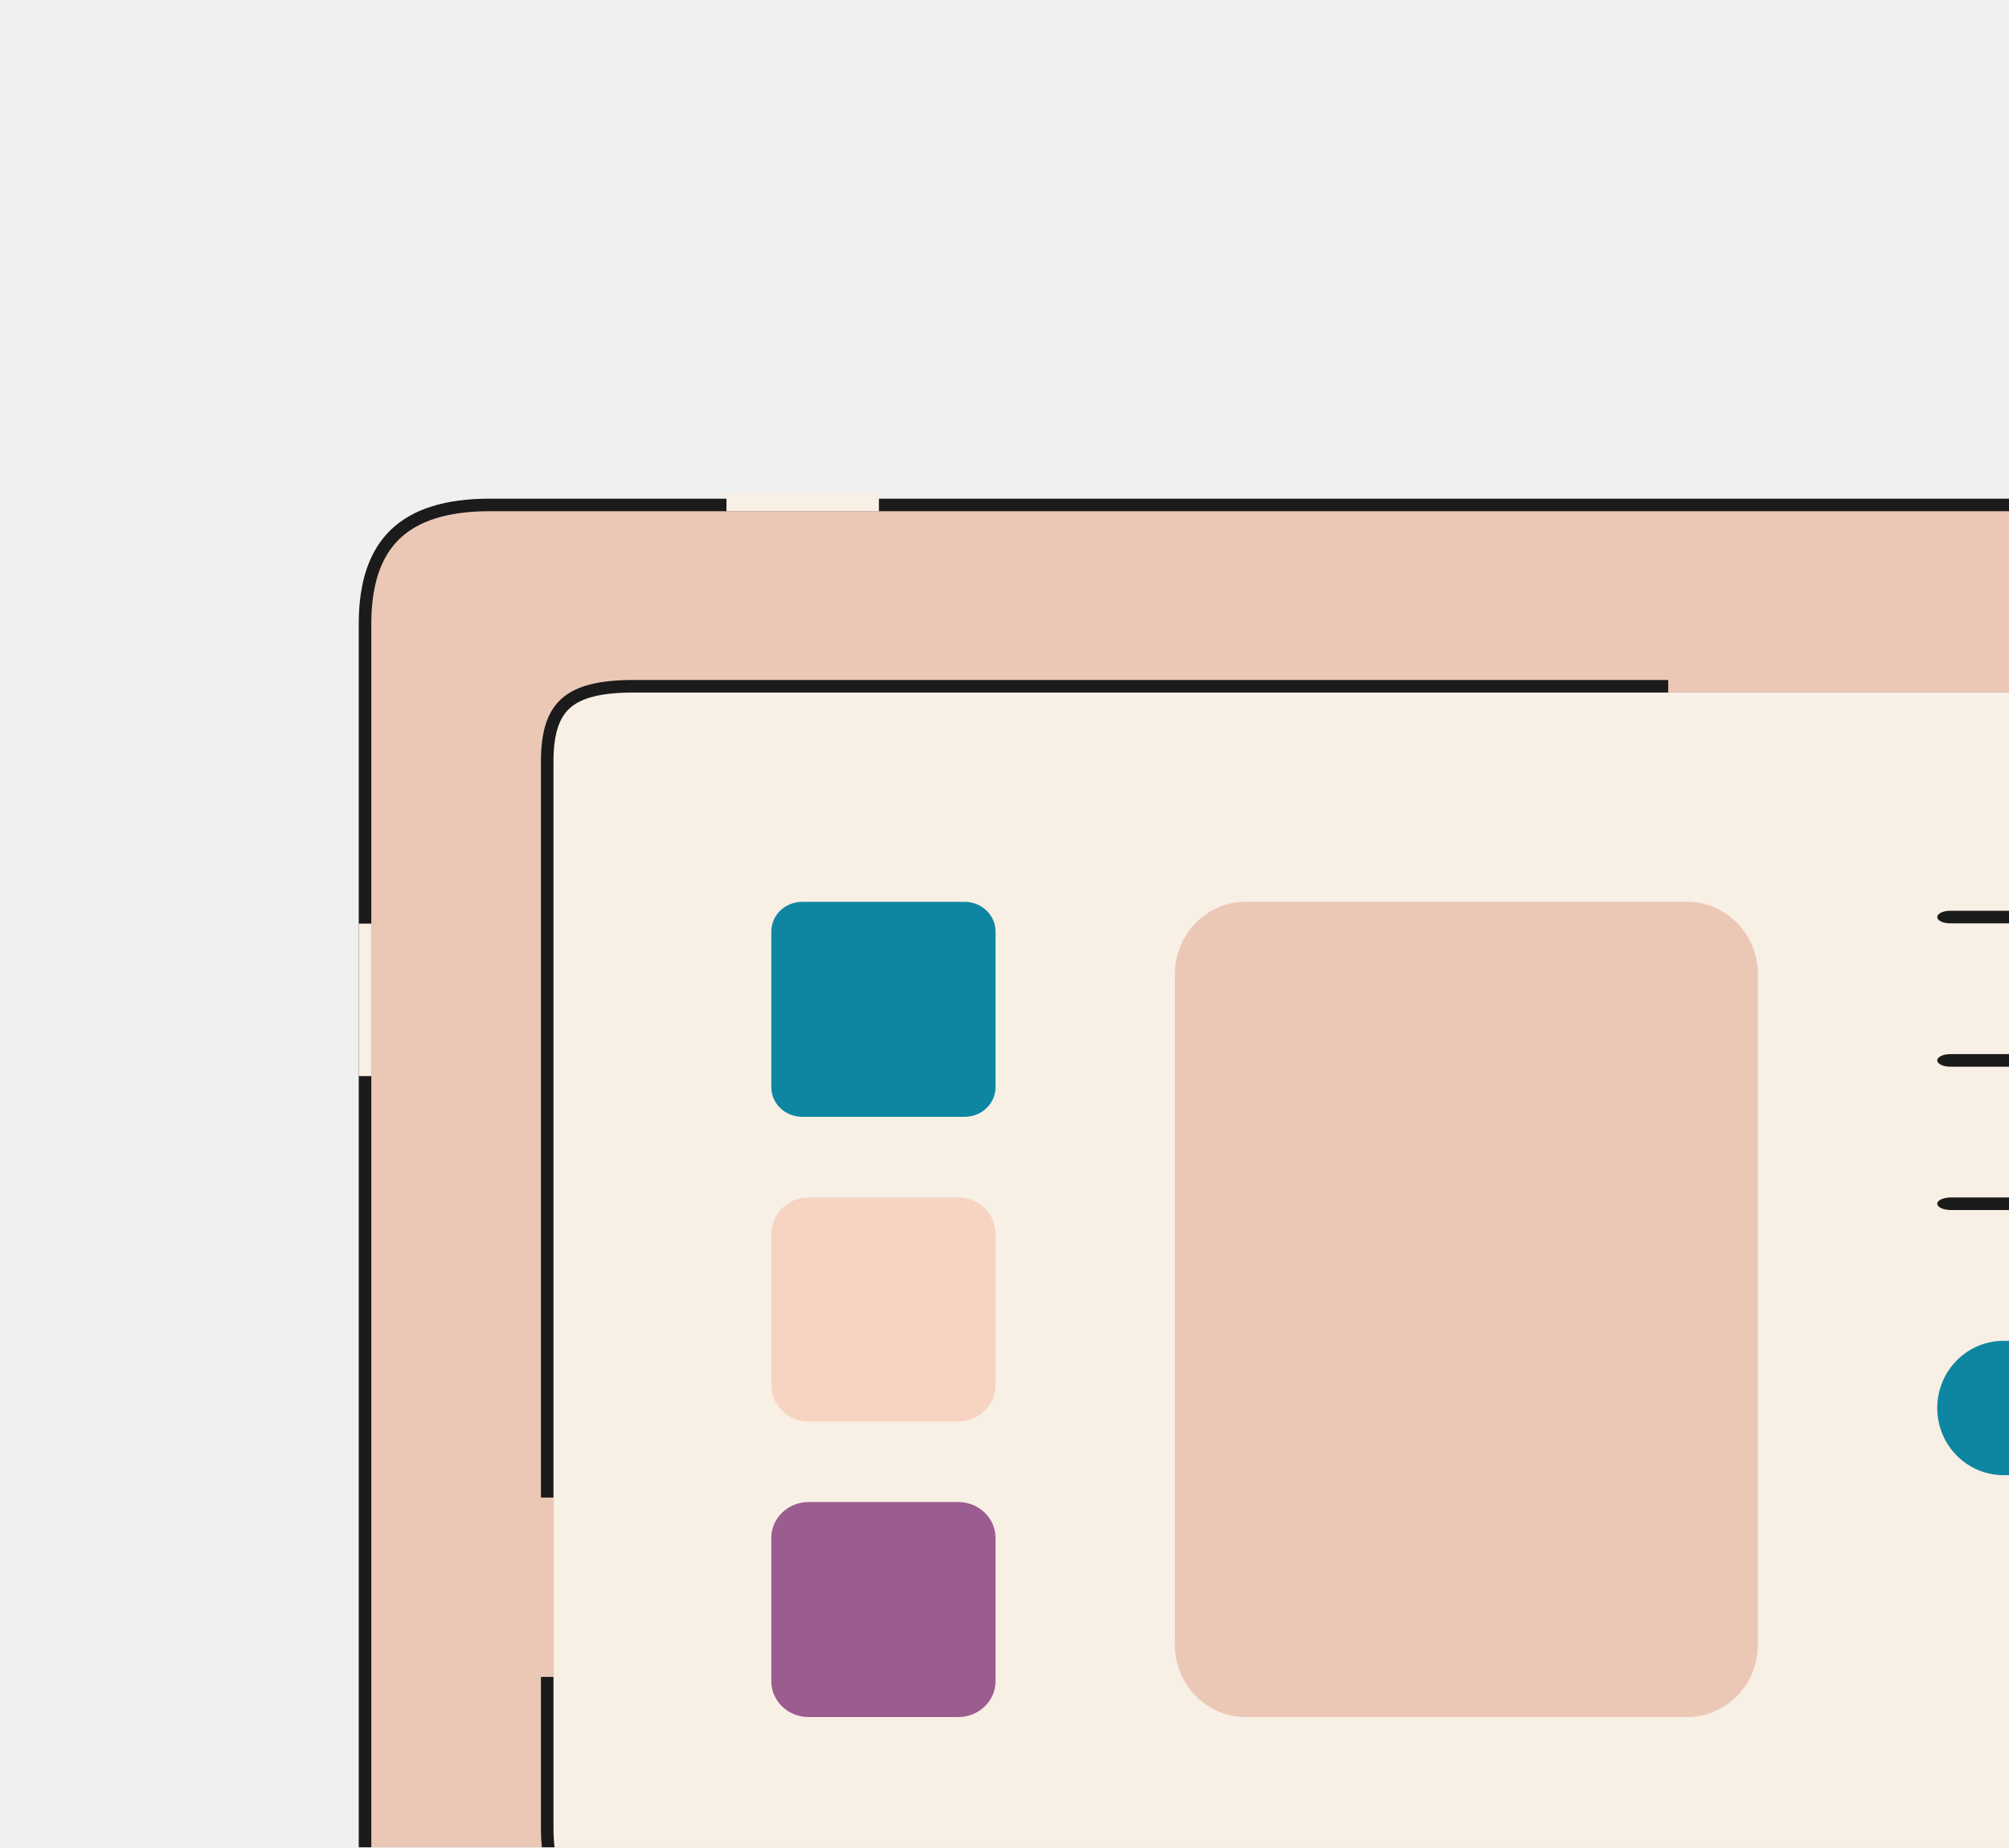
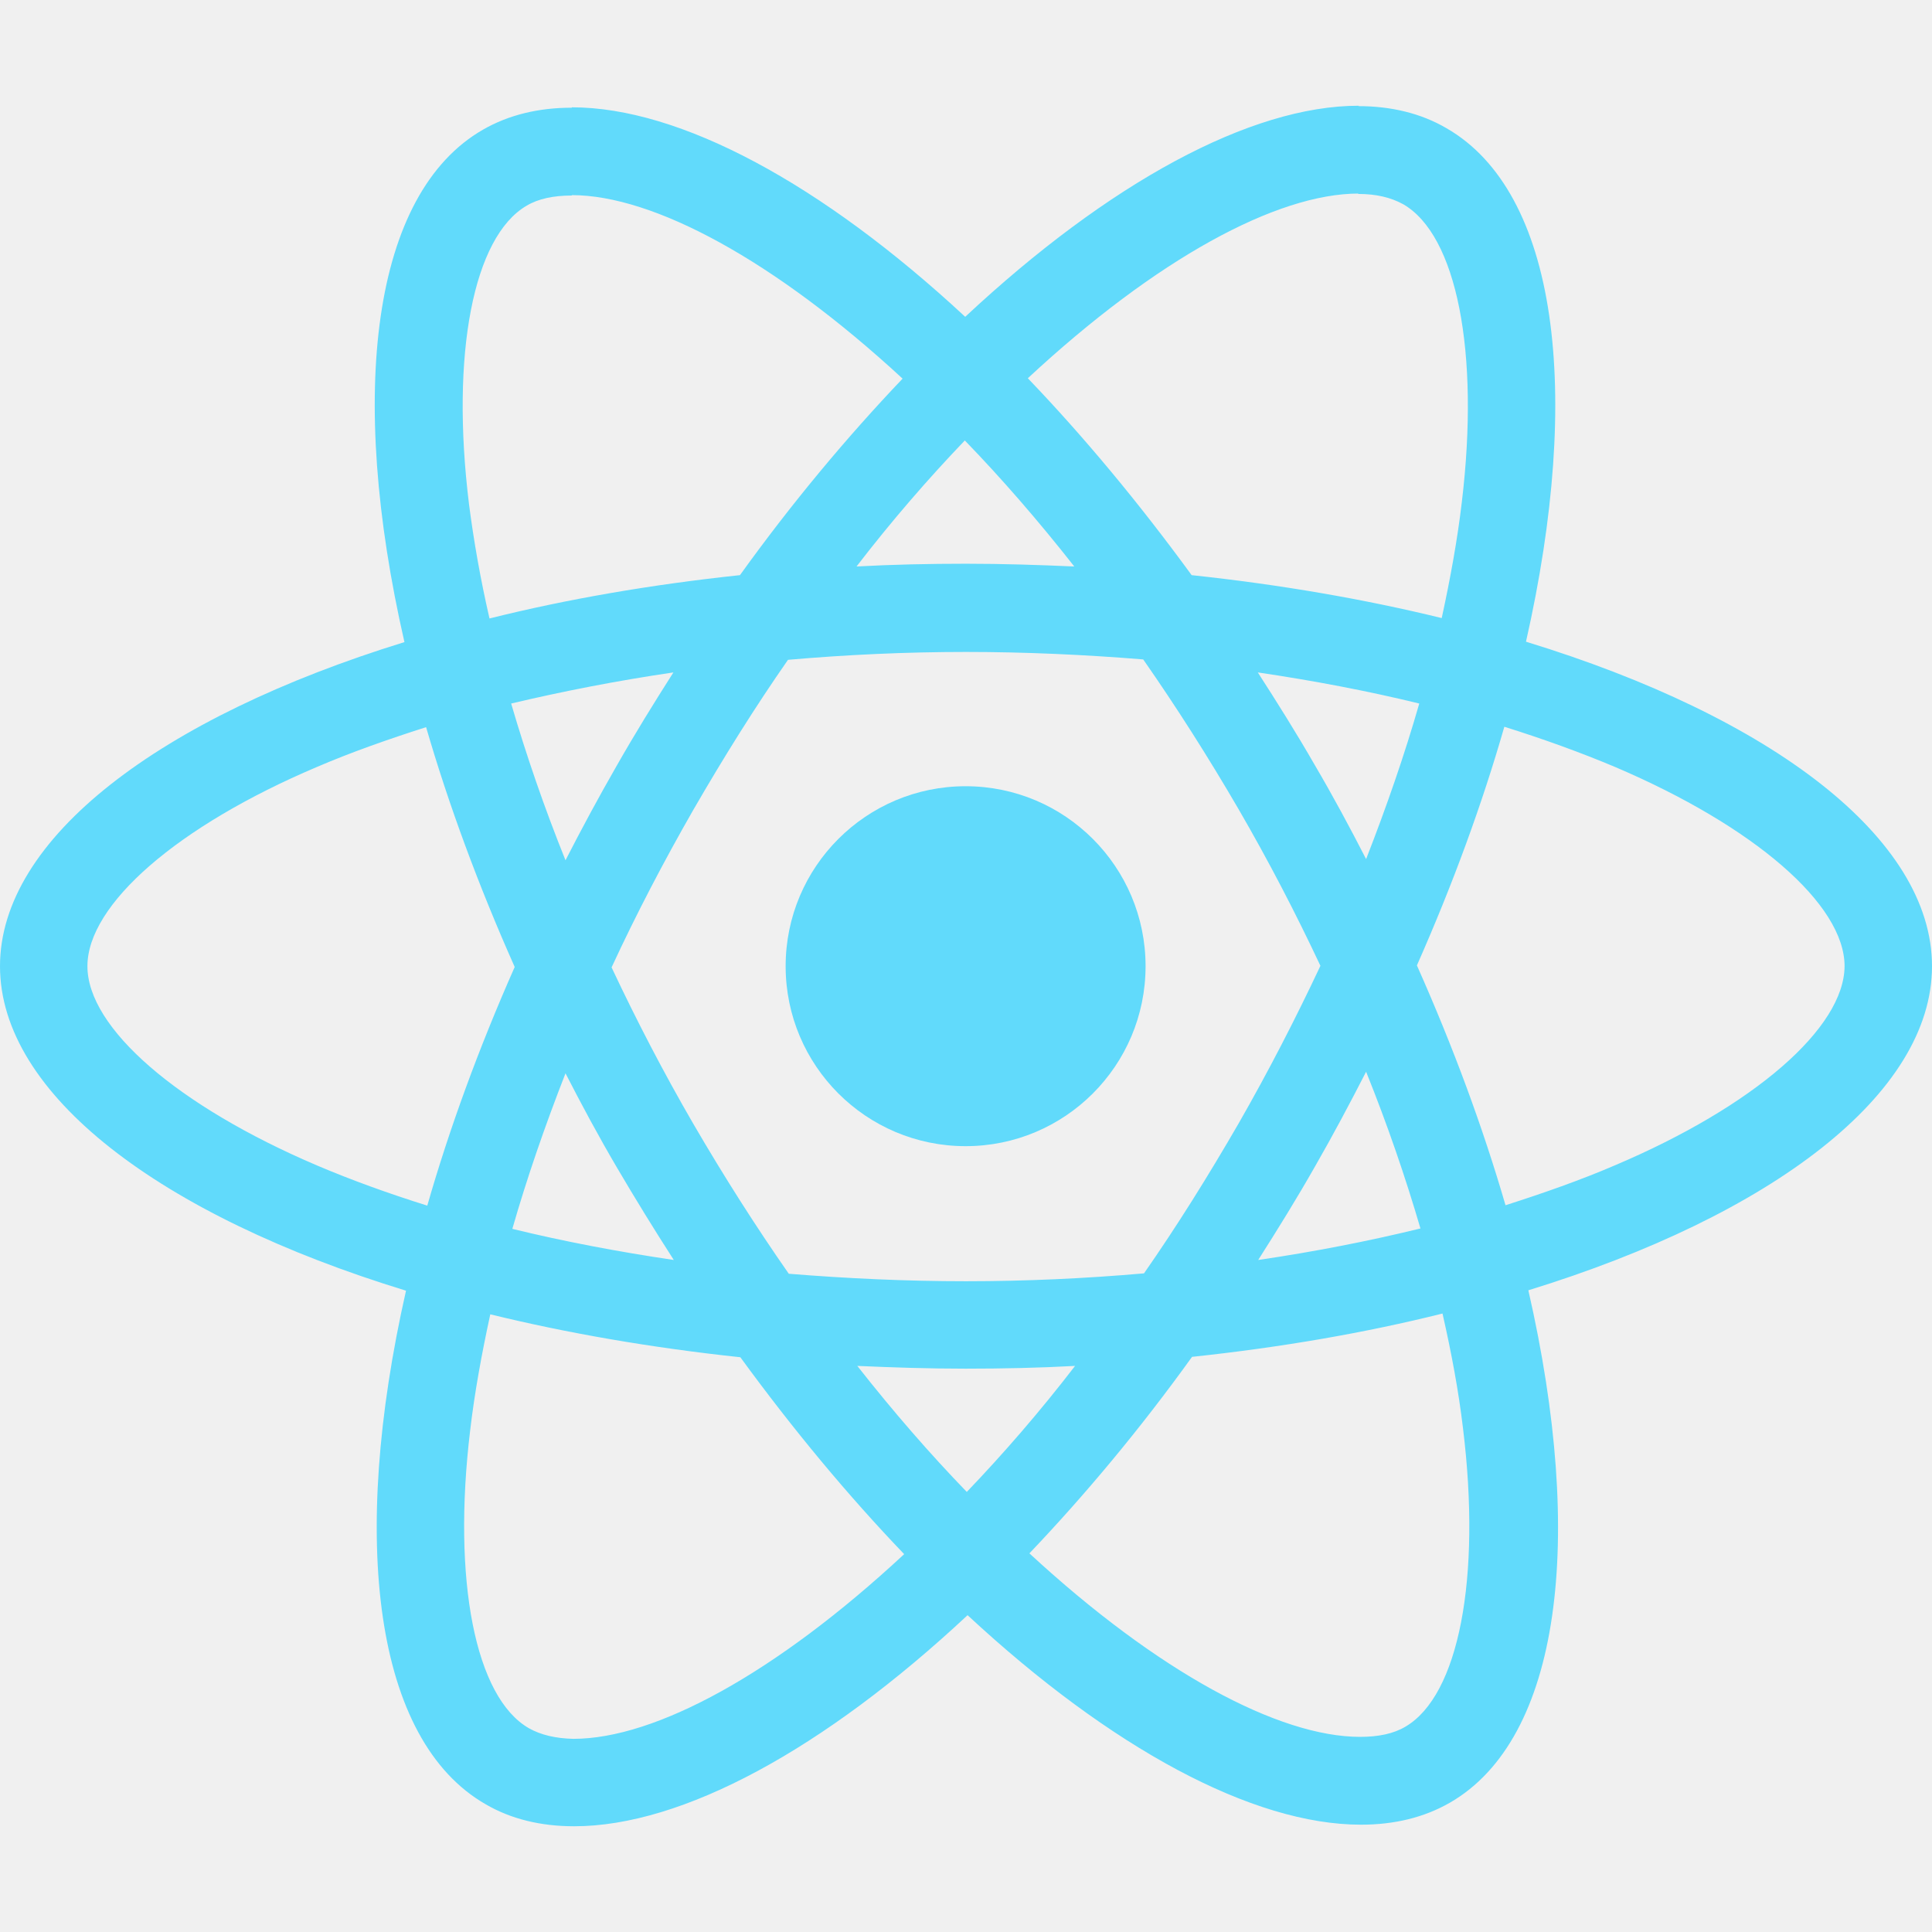
- <svg xmlns="http://www.w3.org/2000/svg" width="224" height="206" viewBox="0 0 224 206" fill="none">
-   <g clip-path="url(#clip0_2747_3675)">
-     <path d="M54.599 56.309L297.401 56.309C302.235 56.309 305.677 57.423 307.913 59.562C310.143 61.695 311.3 64.969 311.3 69.573L311.3 215.476C311.3 220.081 310.143 223.354 307.913 225.487C305.677 227.626 302.235 228.74 297.401 228.74L54.599 228.74C49.765 228.74 46.324 227.626 44.087 225.487C41.857 223.354 40.7 220.081 40.7 215.476L40.7 69.573C40.7 64.969 41.857 61.695 44.087 59.562C46.324 57.423 49.765 56.309 54.599 56.309Z" fill="#EBC7B5" stroke="#1B1B1B" stroke-width="1.4" />
-     <path d="M70.639 76.529L285.487 76.529C289.197 76.529 291.556 77.133 293 78.397C294.419 79.638 295.113 81.66 295.113 84.929L295.113 203.908C295.113 207.177 294.419 209.199 293 210.44C291.556 211.704 289.197 212.308 285.487 212.308L70.639 212.308C66.929 212.308 64.57 211.704 63.125 210.44C61.707 209.199 61.013 207.177 61.013 203.908L61.013 84.929C61.013 81.66 61.707 79.638 63.125 78.397C64.57 77.133 66.929 76.529 70.639 76.529Z" fill="#F8EFE5" stroke="#1B1B1B" stroke-width="1.4" />
-     <rect x="186" y="74" width="44" height="3.23" fill="#EBC7B5" />
-     <rect x="81" y="55" width="17" height="2.016" fill="#F8EFE5" />
-     <rect x="41.406" y="103" width="17" height="1.407" transform="rotate(90 41.4062 103)" fill="#F8EFE5" />
-     <rect x="59" y="187" width="20" height="2.747" transform="rotate(-90 59 187)" fill="#EBC7B5" />
-     <path d="M188.093 100.566L138.907 100.566C134.54 100.566 131 104.177 131 108.632L131 183.412C131 187.867 134.54 191.478 138.907 191.478L188.093 191.478C192.46 191.478 196 187.867 196 183.412L196 108.632C196 104.177 192.46 100.566 188.093 100.566Z" fill="#EBC7B5" />
-     <path d="M107.553 100.566L89.448 100.566C87.543 100.566 86 102.047 86 103.873L86 121.237C86 123.063 87.543 124.543 89.448 124.543L107.553 124.543C109.457 124.543 111 123.063 111 121.237L111 103.873C111 102.047 109.457 100.566 107.553 100.566Z" fill="#0F86A1" />
-     <path d="M106.886 133.534L90.114 133.534C87.842 133.534 86 135.374 86 137.645L86 154.399C86 156.67 87.842 158.51 90.114 158.51L106.886 158.51C109.158 158.51 111 156.67 111 154.399L111 137.645C111 135.374 109.158 133.534 106.886 133.534Z" fill="#F7D3C1" />
-     <path d="M106.837 167.5L90.163 167.5C87.864 167.5 86 169.287 86 171.492L86 187.484C86 189.689 87.864 191.477 90.163 191.477L106.837 191.477C109.136 191.477 111 189.689 111 187.484L111 171.492C111 169.287 109.136 167.5 106.837 167.5Z" fill="#9B5C8F" />
-     <path d="M265.559 102.966L217.441 102.966C217.059 102.966 216.693 102.893 216.422 102.761C216.152 102.63 216 102.452 216 102.266C216 102.081 216.152 101.903 216.422 101.771C216.693 101.64 217.059 101.566 217.441 101.566L265.559 101.566C265.941 101.566 266.307 101.64 266.578 101.771C266.848 101.903 267 102.081 267 102.266C267 102.452 266.848 102.63 266.578 102.761C266.307 102.893 265.941 102.966 265.559 102.966Z" fill="#1B1B1B" />
-     <path d="M265.559 118.951L217.441 118.951C217.059 118.951 216.693 118.877 216.422 118.746C216.152 118.614 216 118.436 216 118.251C216 118.065 216.152 117.887 216.422 117.756C216.693 117.625 217.059 117.551 217.441 117.551L265.559 117.551C265.941 117.551 266.307 117.625 266.578 117.756C266.848 117.887 267 118.065 267 118.251C267 118.436 266.848 118.614 266.578 118.746C266.307 118.877 265.941 118.951 265.559 118.951Z" fill="#1B1B1B" />
-     <path d="M252.48 134.935L217.52 134.935C217.117 134.935 216.73 134.861 216.445 134.73C216.16 134.599 216 134.421 216 134.235C216 134.05 216.16 133.871 216.445 133.74C216.73 133.609 217.117 133.535 217.52 133.535L252.48 133.535C252.883 133.535 253.27 133.609 253.555 133.74C253.84 133.871 254 134.05 254 134.235C254 134.421 253.84 134.599 253.555 134.73C253.27 134.861 252.883 134.935 252.48 134.935Z" fill="#1B1B1B" />
-     <path d="M246.602 149.52L223.398 149.52C219.312 149.52 216 152.874 216 157.012C216 161.15 219.312 164.505 223.398 164.505L246.602 164.505C250.688 164.505 254 161.15 254 157.012C254 152.874 250.688 149.52 246.602 149.52Z" fill="#0F86A1" />
+ <svg xmlns="http://www.w3.org/2000/svg" height="200" viewBox="175.7 78 490.6 436.9" width="200">
+   <g fill="#61dafb">
+     <path d="m666.3 296.5c0-32.5-40.7-63.3-103.1-82.4 14.4-63.6 8-114.2-20.2-130.4-6.5-3.8-14.1-5.6-22.4-5.6v22.3c4.6 0 8.3.9 11.4 2.6 13.6 7.8 19.5 37.5 14.9 75.7-1.1 9.4-2.9 19.3-5.1 29.4-19.6-4.8-41-8.5-63.5-10.9-13.5-18.5-27.5-35.3-41.6-50 32.6-30.3 63.2-46.9 84-46.9v-22.3c-27.5 0-63.5 19.6-99.9 53.6-36.4-33.8-72.4-53.2-99.9-53.2v22.3c20.7 0 51.4 16.5 84 46.6-14 14.7-28 31.4-41.3 49.9-22.6 2.4-44 6.1-63.6 11-2.3-10-4-19.7-5.2-29-4.7-38.2 1.1-67.9 14.6-75.8 3-1.8 6.9-2.6 11.5-2.6v-22.3c-8.4 0-16 1.8-22.6 5.6-28.1 16.2-34.4 66.7-19.9 130.1-62.2 19.2-102.7 49.9-102.7 82.3 0 32.5 40.7 63.3 103.1 82.4-14.4 63.6-8 114.2 20.2 130.4 6.5 3.8 14.1 5.6 22.5 5.6 27.5 0 63.5-19.6 99.9-53.6 36.4 33.8 72.4 53.2 99.9 53.2 8.4 0 16-1.8 22.6-5.6 28.1-16.2 34.4-66.7 19.9-130.1 62-19.1 102.5-49.9 102.5-82.3zm-130.2-66.7c-3.7 12.9-8.3 26.2-13.5 39.5-4.1-8-8.4-16-13.1-24-4.6-8-9.5-15.8-14.4-23.4 14.2 2.1 27.9 4.7 41 7.9zm-45.8 106.5c-7.8 13.5-15.8 26.3-24.1 38.2-14.9 1.3-30 2-45.2 2-15.1 0-30.2-.7-45-1.9-8.3-11.9-16.4-24.6-24.2-38-7.6-13.1-14.5-26.4-20.8-39.8 6.2-13.4 13.2-26.8 20.7-39.9 7.8-13.5 15.8-26.3 24.1-38.2 14.9-1.3 30-2 45.2-2 15.1 0 30.2.7 45 1.9 8.3 11.9 16.4 24.6 24.2 38 7.6 13.1 14.5 26.4 20.8 39.8-6.3 13.4-13.2 26.8-20.7 39.9zm32.3-13c5.4 13.4 10 26.8 13.8 39.8-13.1 3.2-26.9 5.9-41.2 8 4.9-7.7 9.8-15.6 14.4-23.7 4.6-8 8.9-16.1 13-24.1zm-101.4 106.7c-9.3-9.6-18.6-20.3-27.8-32 9 .4 18.2.7 27.5.7 9.4 0 18.7-.2 27.8-.7-9 11.7-18.3 22.4-27.5 32zm-74.4-58.9c-14.2-2.1-27.9-4.7-41-7.9 3.7-12.9 8.3-26.2 13.5-39.5 4.1 8 8.4 16 13.1 24s9.5 15.8 14.4 23.4zm73.9-208.1c9.3 9.6 18.6 20.3 27.8 32-9-.4-18.2-.7-27.5-.7-9.4 0-18.7.2-27.8.7 9-11.7 18.3-22.4 27.5-32zm-74 58.9c-4.9 7.7-9.8 15.6-14.4 23.7-4.6 8-8.9 16-13 24-5.4-13.4-10-26.8-13.8-39.8 13.1-3.1 26.9-5.8 41.2-7.9zm-90.5 125.2c-35.4-15.1-58.3-34.9-58.3-50.6s22.9-35.6 58.3-50.6c8.6-3.7 18-7 27.7-10.1 5.7 19.6 13.2 40 22.5 60.9-9.2 20.8-16.6 41.1-22.2 60.6-9.9-3.1-19.3-6.5-28-10.2zm53.8 142.9c-13.6-7.8-19.5-37.5-14.9-75.7 1.1-9.4 2.9-19.3 5.1-29.4 19.6 4.8 41 8.5 63.5 10.9 13.5 18.5 27.5 35.3 41.6 50-32.6 30.3-63.2 46.9-84 46.9-4.5-.1-8.3-1-11.3-2.7zm237.2-76.2c4.7 38.2-1.1 67.9-14.6 75.8-3 1.8-6.9 2.6-11.5 2.6-20.7 0-51.4-16.5-84-46.6 14-14.7 28-31.4 41.3-49.9 22.6-2.4 44-6.1 63.6-11 2.3 10.1 4.1 19.8 5.2 29.1zm38.5-66.7c-8.6 3.7-18 7-27.7 10.1-5.7-19.6-13.2-40-22.5-60.9 9.2-20.8 16.6-41.1 22.2-60.6 9.9 3.1 19.3 6.5 28.1 10.2 35.4 15.1 58.3 34.9 58.3 50.6-.1 15.7-23 35.6-58.4 50.6z" />
+     <circle cx="420.9" cy="296.5" r="45.7" />
  </g>
-   <defs>
-     <clipPath id="clip0_2747_3675">
-       <rect width="224" height="206" fill="white" />
-     </clipPath>
-   </defs>
</svg>
